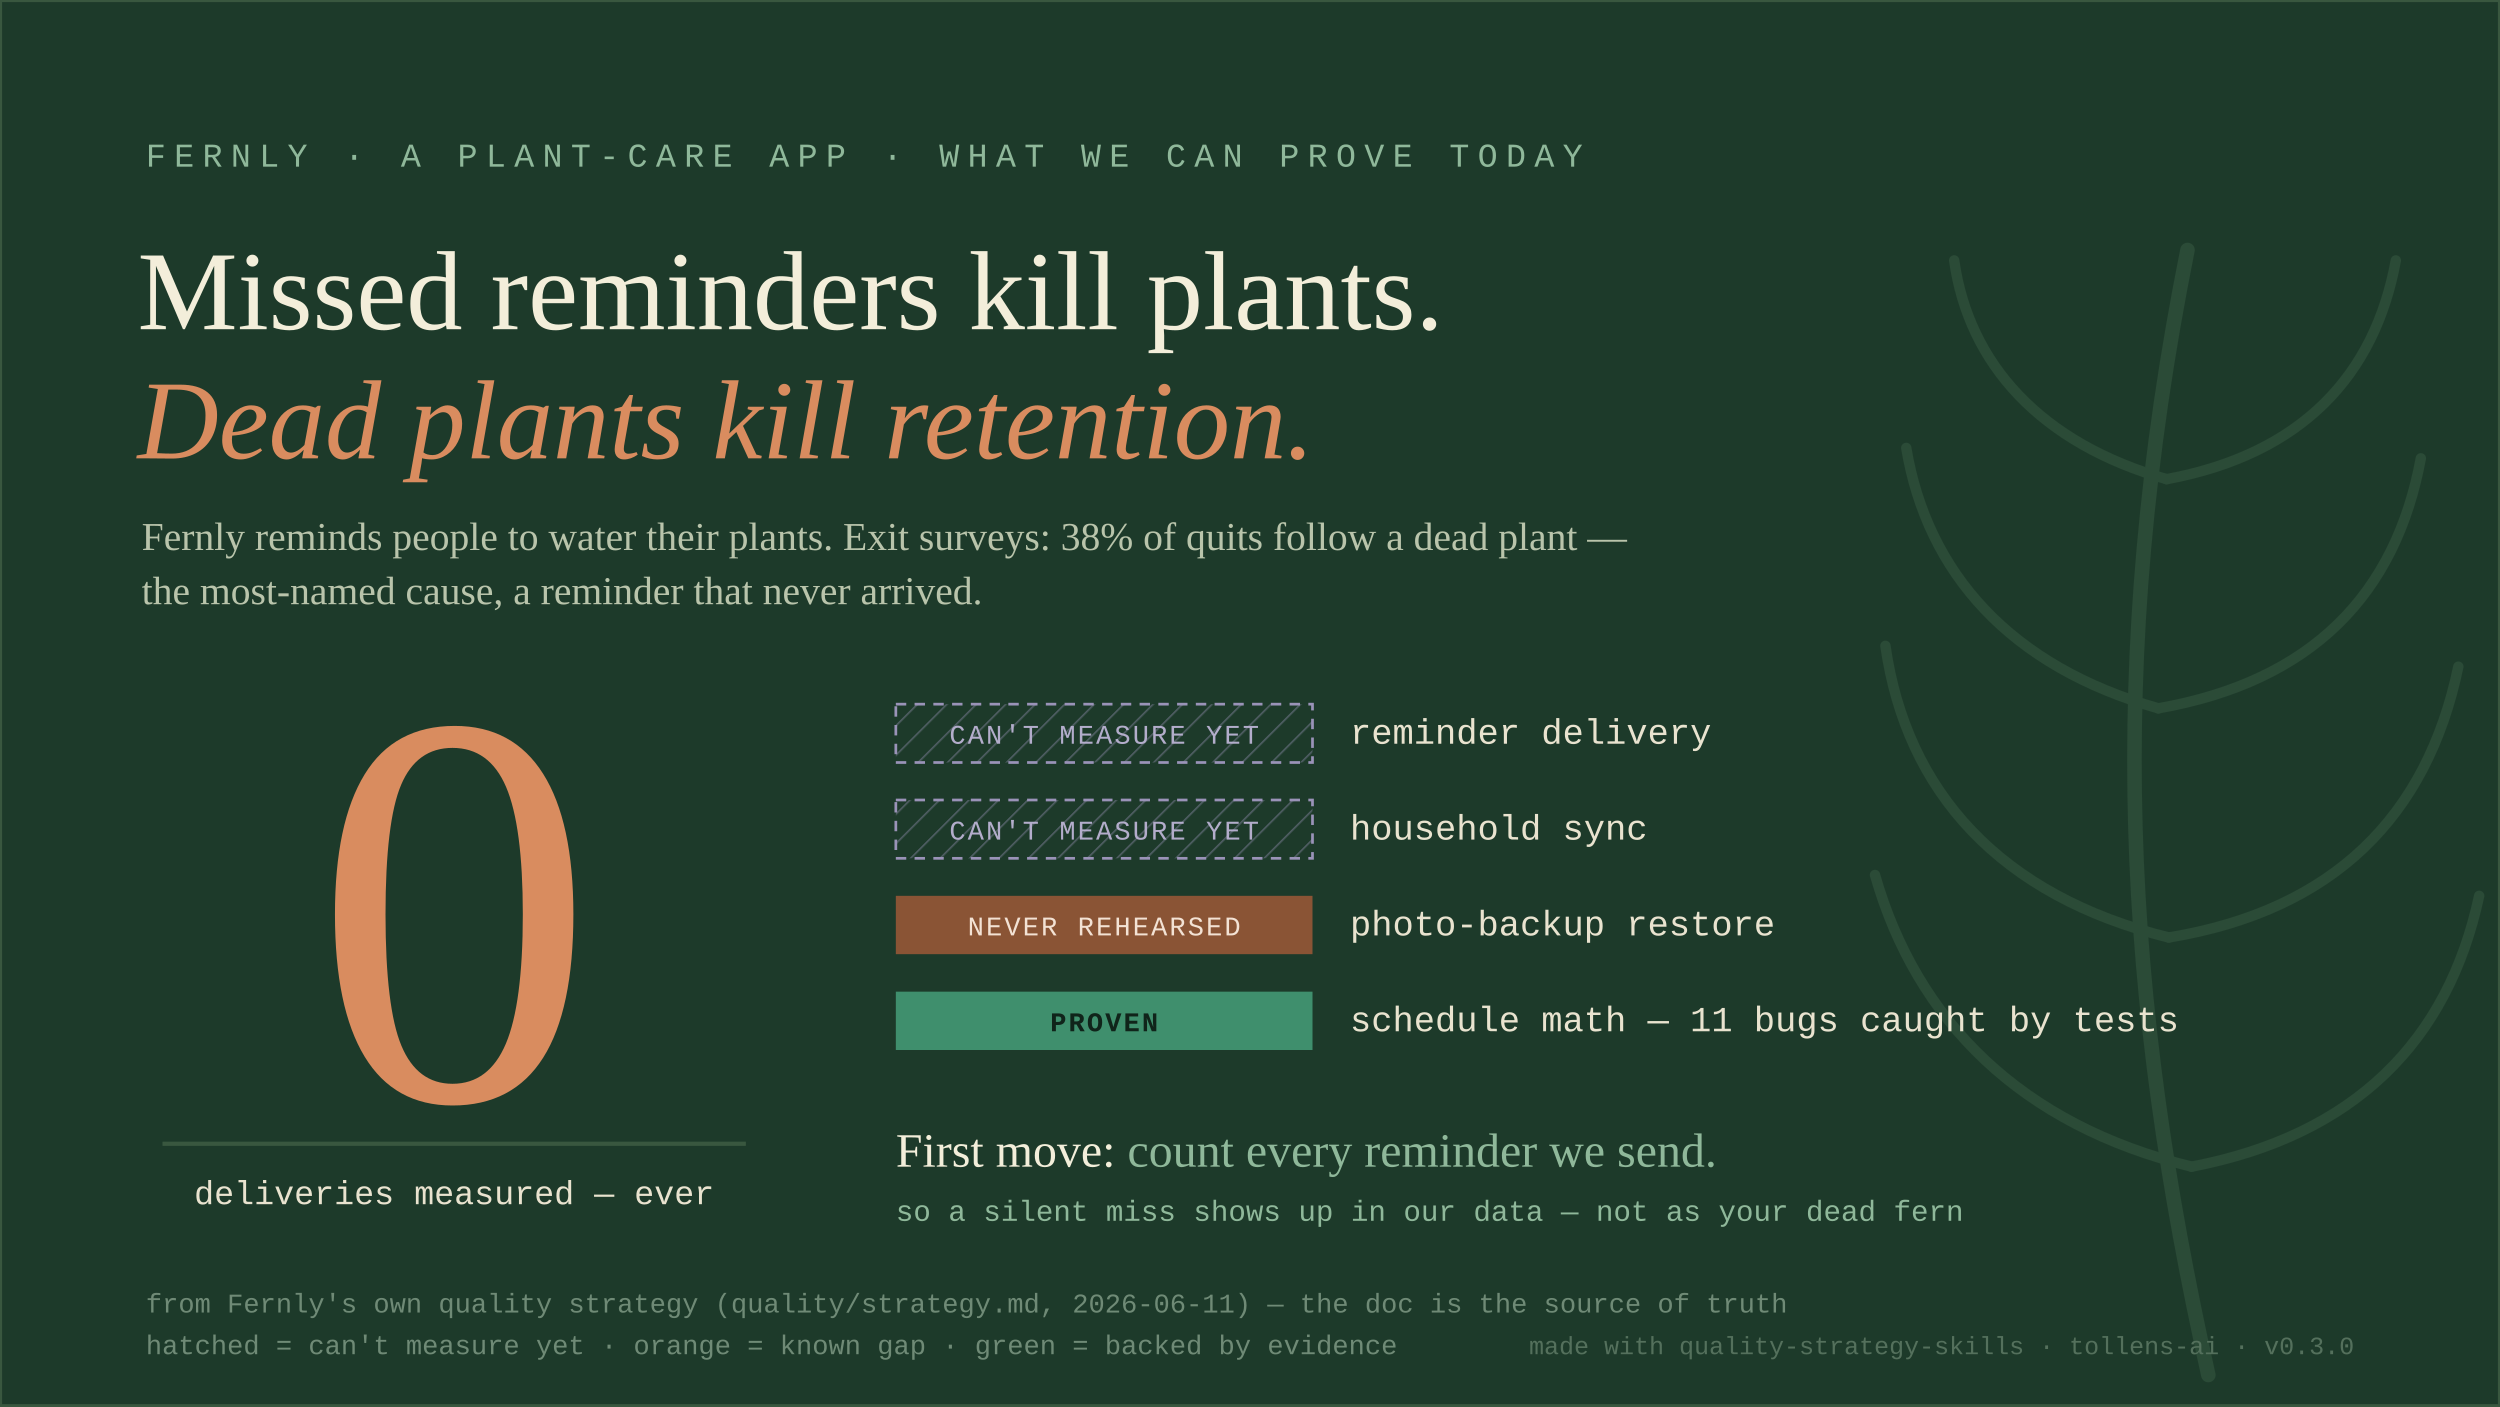
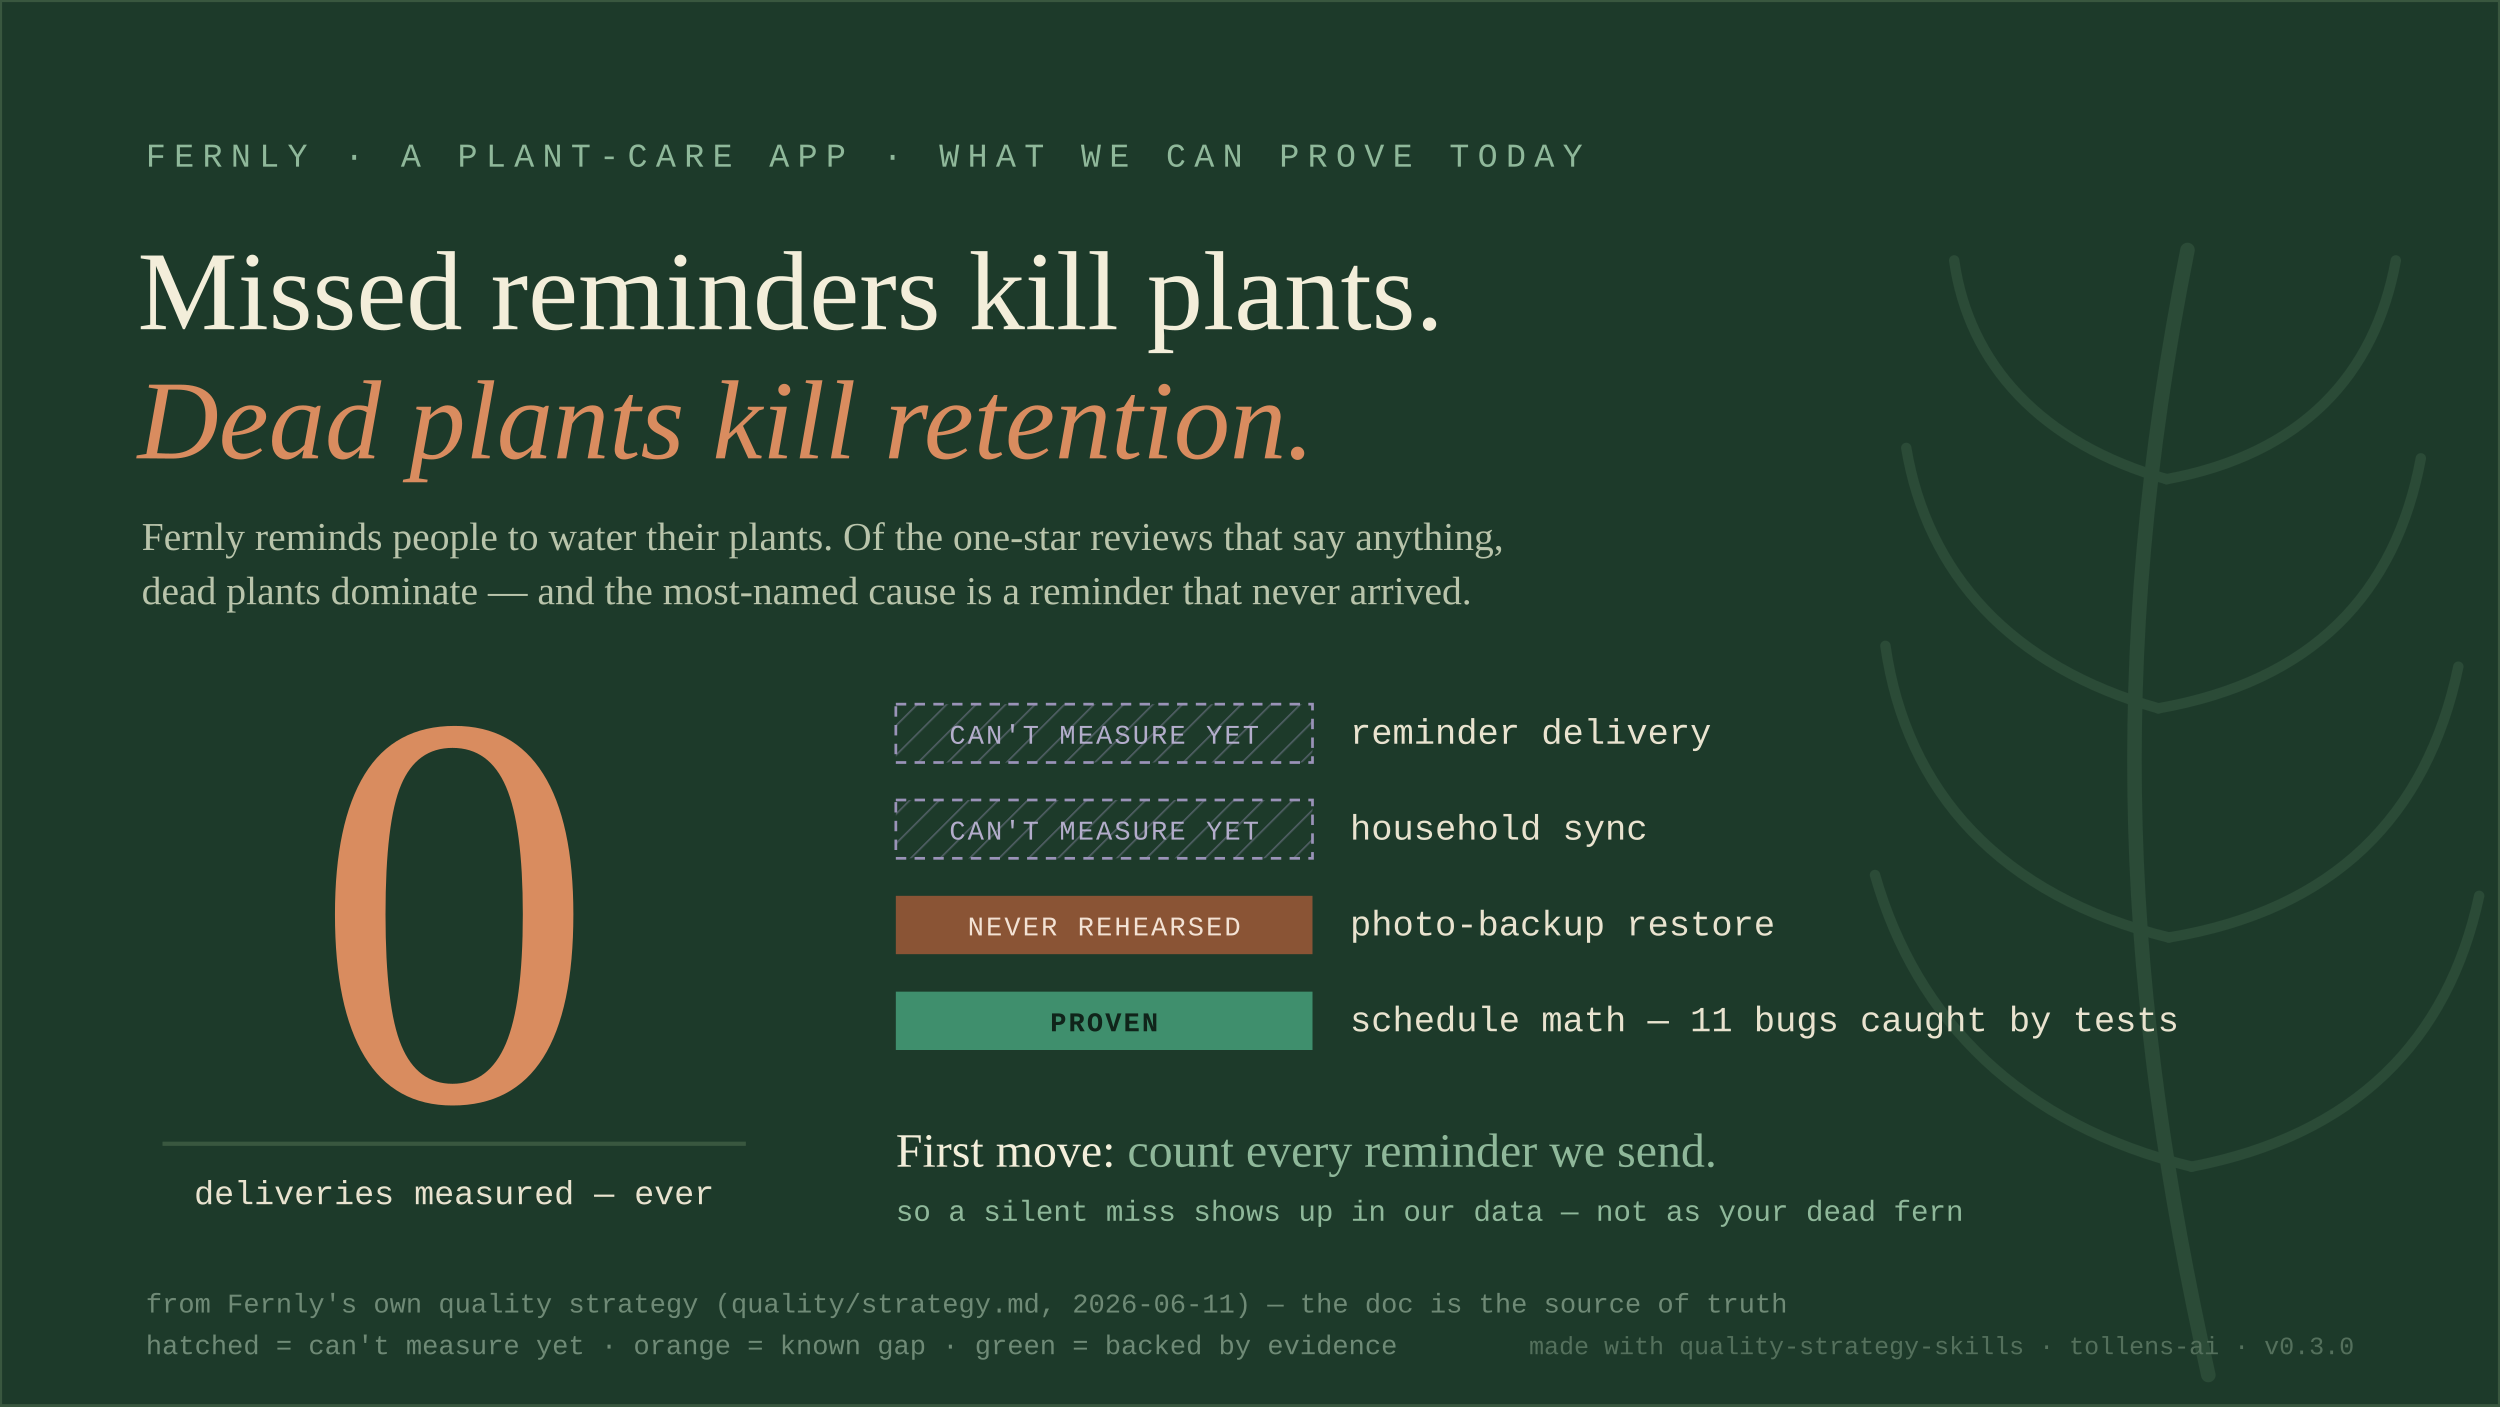
<svg xmlns="http://www.w3.org/2000/svg" width="1200" height="675" viewBox="0 0 1200 675" role="img" aria-label="Fernly quality snapshot: reminder delivery has been measured zero times, ever">
  <defs>
    <style>
      .disp { font-family: Georgia, 'Iowan Old Style', 'Times New Roman', serif; }
      .mono { font-family: 'Courier New', Courier, monospace; }
    </style>
    <pattern id="void" width="10" height="10" patternTransform="rotate(45)" patternUnits="userSpaceOnUse">
      <rect width="10" height="10" fill="none" />
      <line x1="0" y1="0" x2="0" y2="10" stroke="#9a93b8" stroke-width="1.6" opacity="0.4" />
    </pattern>
  </defs>
  <rect width="1200" height="675" fill="#1d3a2a" />
  <rect width="1200" height="675" fill="none" stroke="#39573f" stroke-width="2" />
  <g stroke="#2c4c38" fill="none" stroke-linecap="round" opacity="0.9">
    <path d="M 1060 660 C 1020 480 1010 320 1050 120" stroke-width="7" />
    <path d="M 1052 560 C 970 540 920 490 900 420" stroke-width="5" />
    <path d="M 1052 560 C 1130 545 1175 500 1190 430" stroke-width="5" />
    <path d="M 1041 450 C 960 430 915 380 905 310" stroke-width="5" />
    <path d="M 1041 450 C 1120 437 1165 392 1180 320" stroke-width="5" />
    <path d="M 1036 340 C 965 320 925 275 915 215" stroke-width="5" />
    <path d="M 1036 340 C 1110 327 1150 285 1162 220" stroke-width="5" />
    <path d="M 1040 230 C 980 213 945 175 938 125" stroke-width="5" />
    <path d="M 1040 230 C 1105 218 1140 180 1150 125" stroke-width="5" />
  </g>
  <text x="70" y="80" class="mono" font-size="16" letter-spacing="4" fill="#8fb89a">FERNLY · A PLANT-CARE APP · WHAT WE CAN PROVE TODAY</text>
  <text x="66" y="158" class="disp" font-size="54" fill="#f3eeda">Missed reminders kill plants.</text>
  <text x="66" y="220" class="disp" font-size="54" font-style="italic" fill="#d98c5f">Dead plants kill retention.</text>
-   <text x="68" y="264" class="disp" font-size="19" fill="#b9c4ab">Fernly reminds people to water their plants. Exit surveys: 38% of quits follow a dead plant —</text>
-   <text x="68" y="290" class="disp" font-size="19" fill="#b9c4ab">the most-named cause, a reminder that never arrived.</text>
+   <text x="68" y="264" class="disp" font-size="19" fill="#b9c4ab">Fernly reminds people to water their plants. Of the one-star reviews that say anything,</text>
+   <text x="68" y="290" class="disp" font-size="19" fill="#b9c4ab">dead plants dominate — and the most-named cause is a reminder that never arrived.</text>
  <text x="218" y="528" class="disp" font-size="270" fill="#d98c5f" text-anchor="middle">0</text>
  <rect x="78" y="548" width="280" height="2" fill="#39573f" />
  <text x="218" y="578" class="mono" font-size="16" fill="#e9e3cf" text-anchor="middle">deliveries measured — ever</text>
  <g class="mono">
    <g>
      <rect x="430" y="338" width="200" height="28" fill="url(#void)" stroke="#9a93b8" stroke-width="1.3" stroke-dasharray="5 4" />
      <text x="530" y="357" font-size="13" letter-spacing="1" fill="#b3adcb" text-anchor="middle">CAN'T MEASURE YET</text>
      <text x="648" y="357" font-size="17" fill="#e9e3cf">reminder delivery</text>
    </g>
    <g>
      <rect x="430" y="384" width="200" height="28" fill="url(#void)" stroke="#9a93b8" stroke-width="1.3" stroke-dasharray="5 4" />
      <text x="530" y="403" font-size="13" letter-spacing="1" fill="#b3adcb" text-anchor="middle">CAN'T MEASURE YET</text>
      <text x="648" y="403" font-size="17" fill="#e9e3cf">household sync</text>
    </g>
    <g>
      <rect x="430" y="430" width="200" height="28" fill="#8a5435" />
      <text x="530" y="449" font-size="13" letter-spacing="1" fill="#f3e2d4" text-anchor="middle">NEVER REHEARSED</text>
      <text x="648" y="449" font-size="17" fill="#e9e3cf">photo-backup restore</text>
    </g>
    <g>
      <rect x="430" y="476" width="200" height="28" fill="#3f8f6d" />
      <text x="530" y="495" font-size="13" letter-spacing="1" fill="#10241a" text-anchor="middle" font-weight="bold">PROVEN</text>
      <text x="648" y="495" font-size="17" fill="#e9e3cf">schedule math — 11 bugs caught by tests</text>
    </g>
  </g>
  <text x="430" y="560" class="disp" font-size="23" fill="#f3eeda">First move: <tspan fill="#8fb89a">count every reminder we send.</tspan>
  </text>
  <text x="430" y="586" class="mono" font-size="14" fill="#8fb89a">so a silent miss shows up in our data — not as your dead fern</text>
  <text x="70" y="630" class="mono" font-size="13" fill="#6f8a76">from Fernly's own quality strategy (quality/strategy.md, 2026-06-11) — the doc is the source of truth</text>
  <text x="70" y="650" class="mono" font-size="13" fill="#6f8a76">hatched = can't measure yet · orange = known gap · green = backed by evidence</text>
  <text x="1130" y="650" class="mono" font-size="12" fill="#54705c" text-anchor="end">made with quality-strategy-skills · tollens-ai · v0.3.0</text>
</svg>
